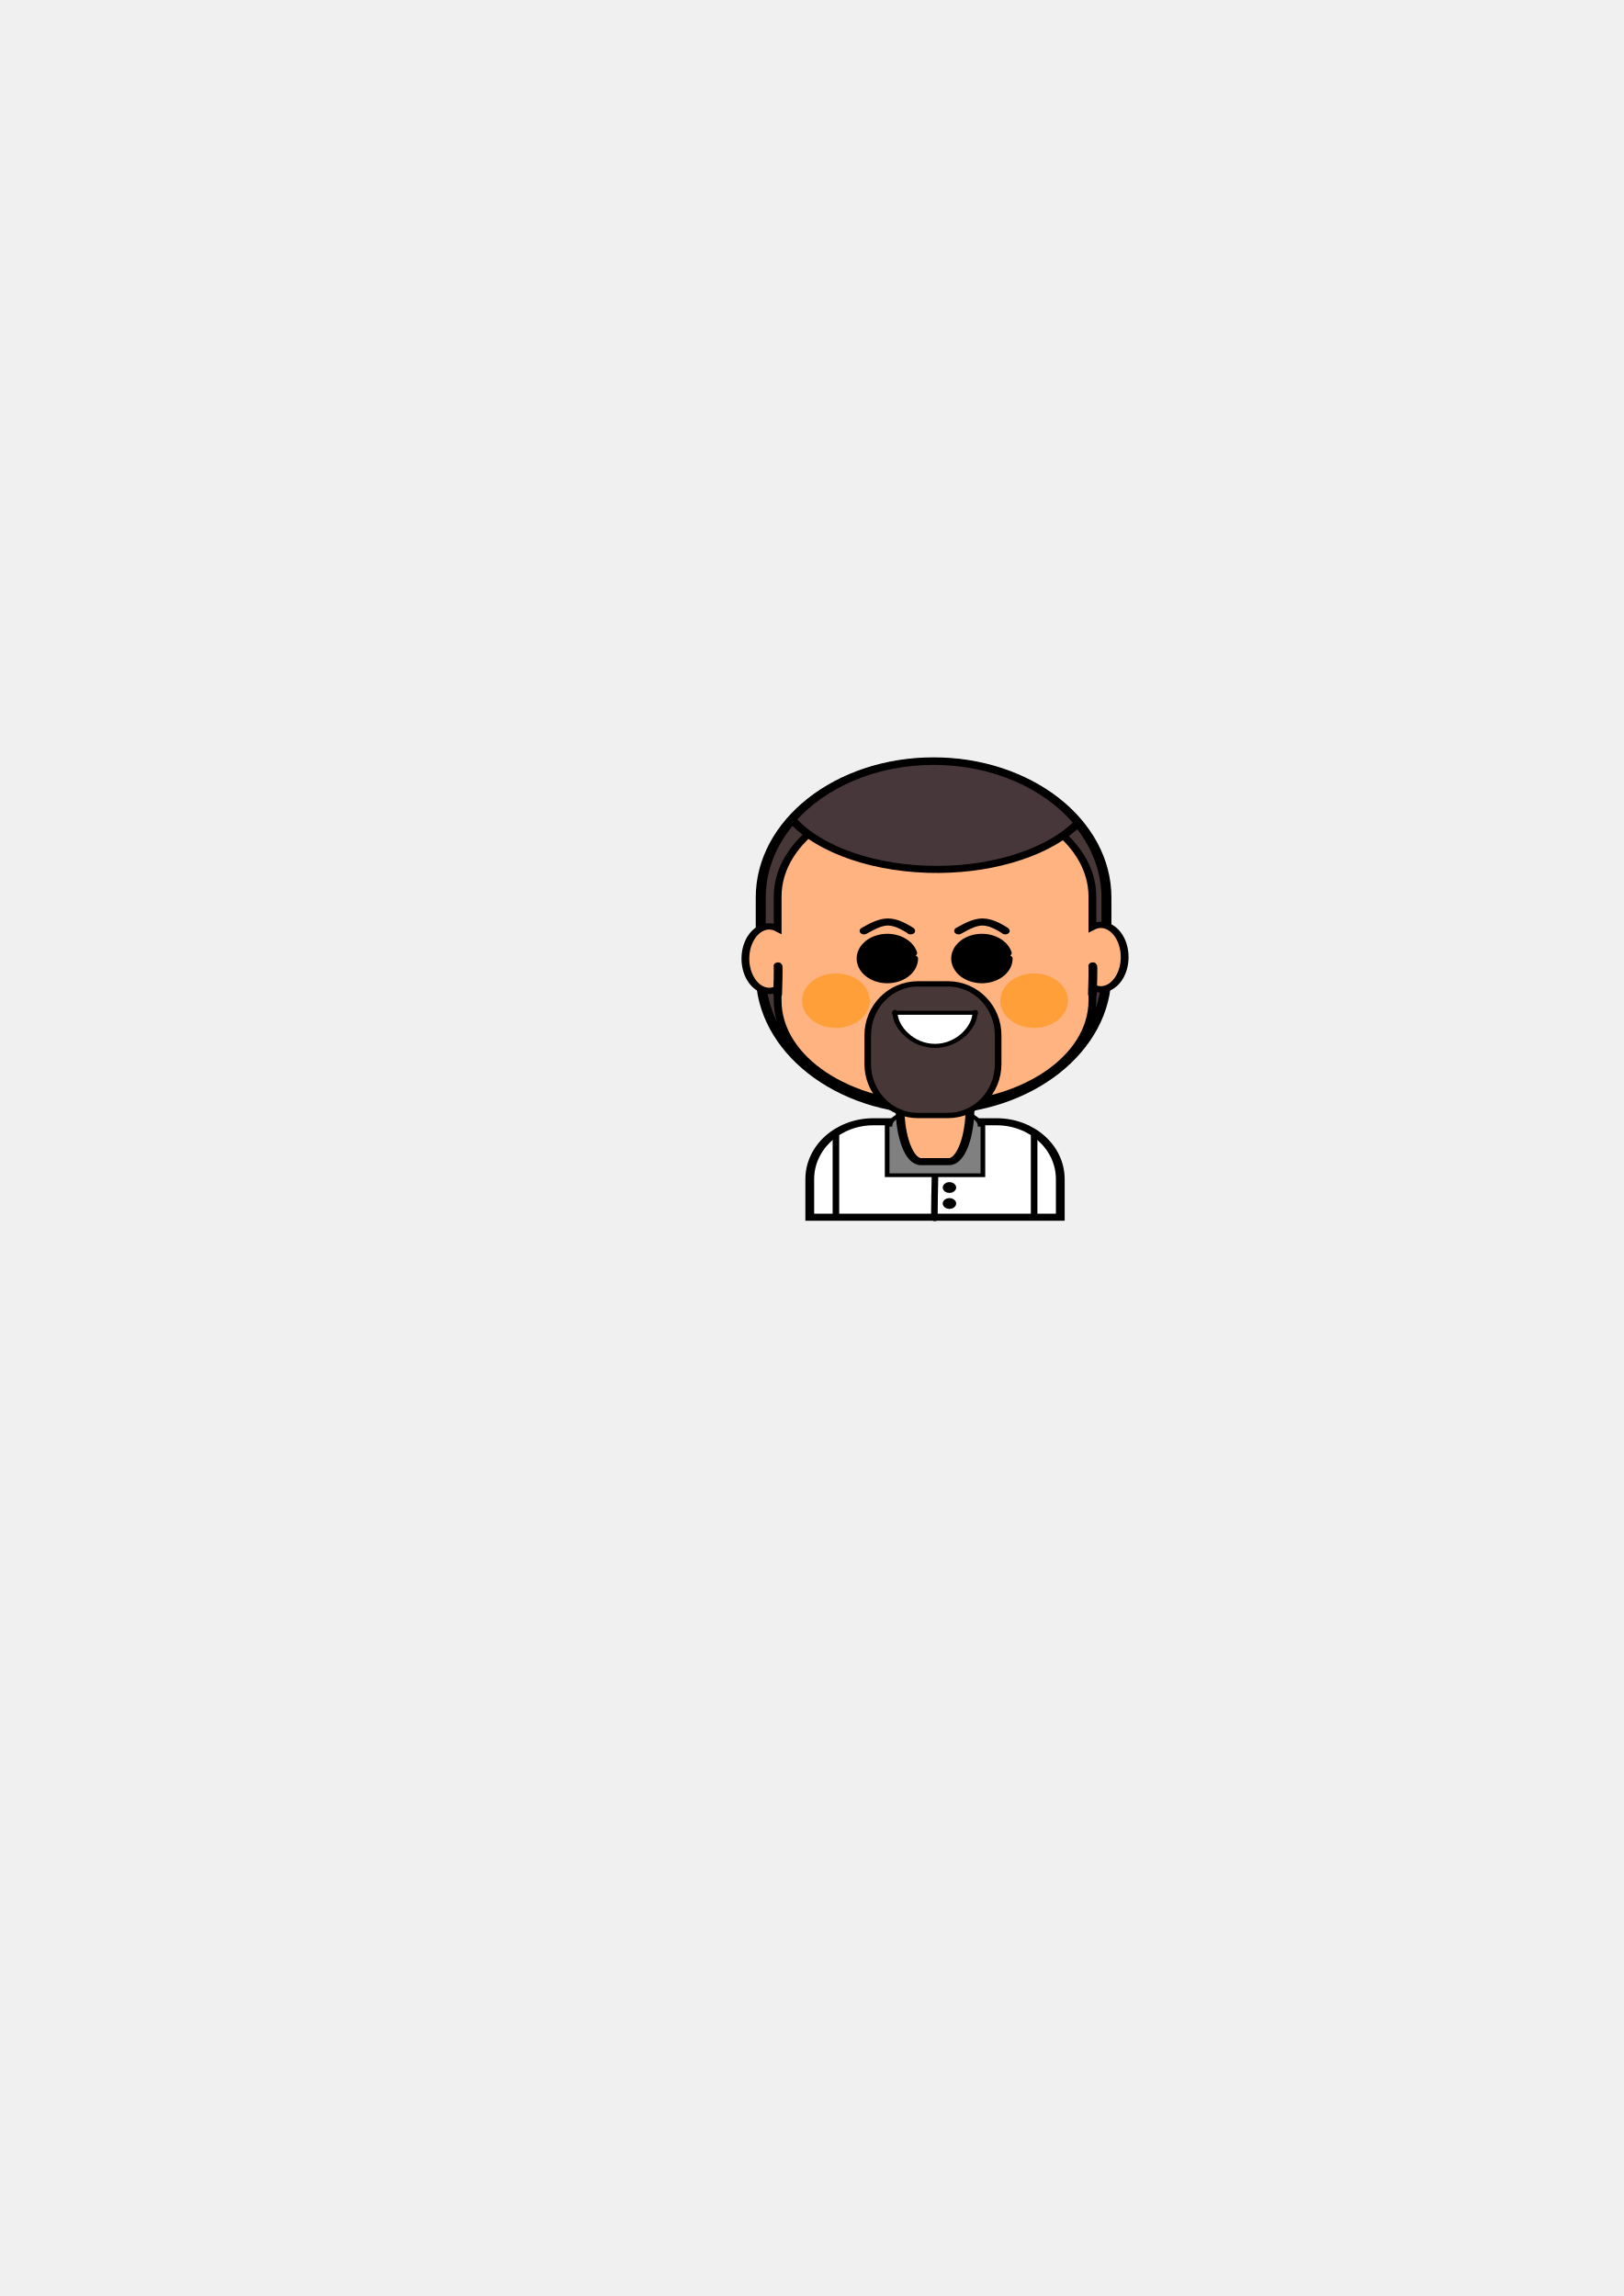
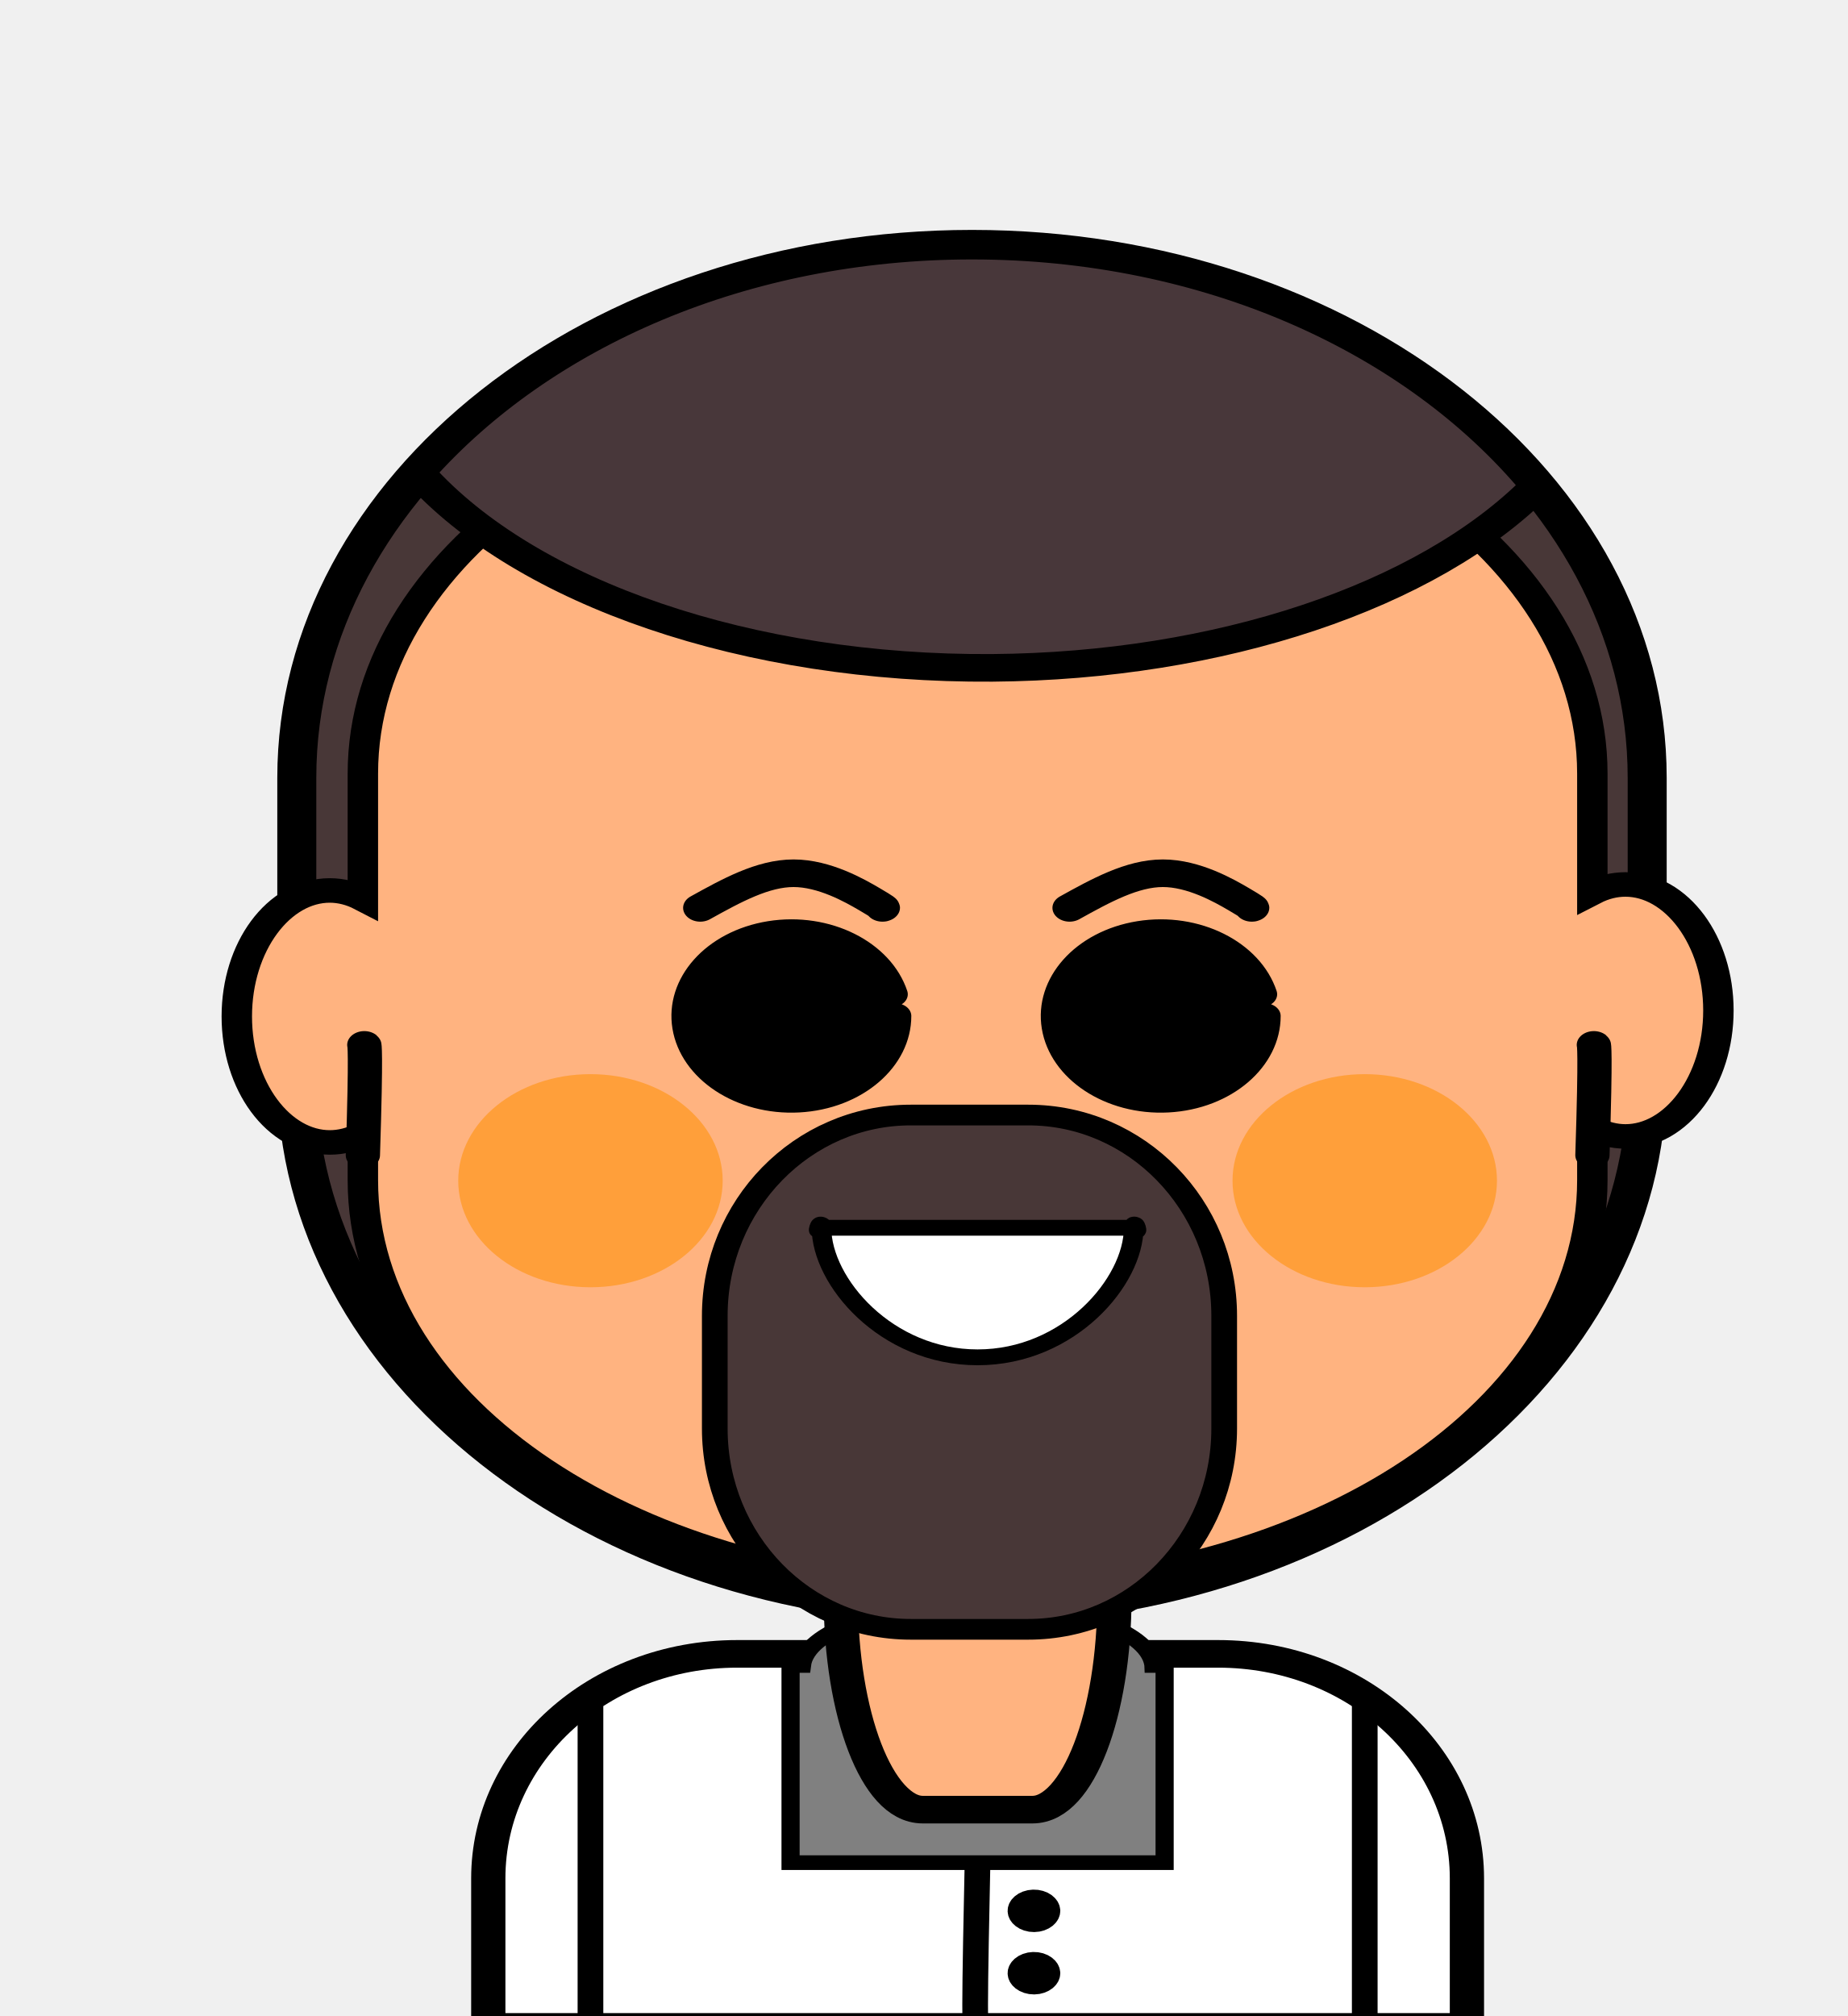
- <svg xmlns="http://www.w3.org/2000/svg" id="svg8" version="1.1" viewBox="0 0 210 297" height="1122.52" width="793.701">
+ <svg xmlns="http://www.w3.org/2000/svg" id="svg8" version="1.1" viewBox="0 0 14.552 15.875" height="60" width="55">
  <defs id="defs2" />
-   <g id="layer1">
+   <g id="layer1" transform="matrix(0.2378729,0,0,0.2378729,-21.06683,-21.49351)">
    <g id="layer1-3" transform="matrix(2.491954,0,0,2.768552,-167.2009,-324.2466)">
      <circle id="path46" cx="19.182" cy="158.226" r="9.128" style="fill:#ffffff;stroke-width:1.058;stroke-miterlimit:4;stroke-dasharray:none" />
      <g style="stroke-width:1.15" id="g1033" transform="matrix(0.3738671,0,0,0.2711416,66.98713,123.9838)">
        <path id="rect835" d="m 121.546,167.98 c -4.898,0 -8.842,4.415 -8.842,9.899 v 6.55 h 34.778 v -6.55 c 0,-5.484 -3.944,-9.899 -8.842,-9.899 z" style="fill:#ffffff;fill-opacity:1;stroke:#000000;stroke-width:1.217;stroke-miterlimit:4;stroke-dasharray:none;stroke-opacity:1" />
        <path id="rect999" d="m 129.842,165.768 a 6.255,2.855 0 0 0 -5.992,2.725 h -0.404 v 8.694 h 13.293 v -8.694 h -0.398 l -8.7e-4,-0.025 a 6.255,2.855 0 0 0 -6.497,-2.701 z" style="fill:#808080;fill-opacity:1;stroke:#000000;stroke-width:0.645;stroke-linecap:round;stroke-miterlimit:4;stroke-dasharray:none;stroke-opacity:1" />
        <rect rx="2.91" style="fill:#ffb380;fill-opacity:1;stroke:#000000;stroke-width:1.217;stroke-miterlimit:4;stroke-dasharray:none;stroke-opacity:1" id="rect833" width="9.724" height="29.433" x="125.231" y="145.416" ry="9.378" />
        <rect style="fill:#483737;fill-opacity:1;stroke:#000000;stroke-width:1.386;stroke-linecap:round;stroke-miterlimit:4;stroke-dasharray:none;stroke-opacity:1" id="rect932" width="47.989" height="60.118" x="105.899" y="105.878" ry="23.467" rx="23.995" />
        <path id="rect16" d="m 130.093,111.116 c -12.103,0 -21.846,8.048 -21.846,18.044 v 5.522 a 3.307,5.556 0 0 0 -1.173,-0.368 3.307,5.556 0 0 0 -3.307,5.556 3.307,5.556 0 0 0 3.307,5.556 3.307,5.556 0 0 0 1.173,-0.363 v 2.028 c 0,9.996 9.743,18.044 21.846,18.044 12.103,0 21.846,-8.048 21.846,-18.044 v -2.297 a 3.307,5.556 0 0 0 1.173,0.368 3.307,5.556 0 0 0 3.307,-5.556 3.307,5.556 0 0 0 -3.307,-5.556 3.307,5.556 0 0 0 -1.173,0.363 v -5.253 c 0,-9.996 -9.743,-18.044 -21.846,-18.044 z" style="fill:#ffb380;fill-opacity:1;stroke:#000000;stroke-width:1.081;stroke-miterlimit:4;stroke-dasharray:none;stroke-opacity:1" />
        <path id="path858" d="m 108.247,145.99 c 0.126,-4.79 0.051,-4.865 0.051,-4.865" style="fill:none;stroke:#000000;stroke-width:1.217;stroke-linecap:round;stroke-linejoin:miter;stroke-miterlimit:4;stroke-dasharray:none;stroke-opacity:1" />
        <path style="fill:none;stroke:#000000;stroke-width:1.217;stroke-linecap:round;stroke-linejoin:miter;stroke-miterlimit:4;stroke-dasharray:none;stroke-opacity:1" d="m 151.942,145.99 c 0.126,-4.79 0.051,-4.865 0.051,-4.865" id="path860" />
        <path d="m 127.177,139.85 a 3.703,3.703 0 0 1 -3.46,3.695 3.703,3.703 0 0 1 -3.913,-3.211 3.703,3.703 0 0 1 2.949,-4.115 3.703,3.703 0 0 1 4.299,2.673" id="path862" style="fill:#000000;fill-opacity:1;stroke:#000000;stroke-width:1.12;stroke-linecap:round;stroke-miterlimit:4;stroke-dasharray:none;stroke-opacity:1" />
        <rect rx="6.963" ry="8.853" y="144.218" x="120.753" height="22.679" width="18.103" id="rect930" style="fill:#483737;fill-opacity:1;stroke:#000000;stroke-width:0.913;stroke-linecap:round;stroke-miterlimit:4;stroke-dasharray:none;stroke-opacity:1" />
        <path style="fill:#000000;fill-opacity:1;stroke:#000000;stroke-width:1.12;stroke-linecap:round;stroke-miterlimit:4;stroke-dasharray:none;stroke-opacity:1" id="path864" d="m 140.303,139.85 a 3.703,3.703 0 0 1 -3.46,3.695 3.703,3.703 0 0 1 -3.913,-3.211 3.703,3.703 0 0 1 2.949,-4.115 3.703,3.703 0 0 1 4.299,2.673" />
        <circle r="4.699" cy="147.114" cx="116.335" id="path863" style="fill:#ff9f3a;fill-opacity:1;stroke:none;stroke-width:0.754;stroke-miterlimit:4;stroke-dasharray:none;stroke-opacity:1" />
        <path id="path855" d="m 124.545,149.19 c -0.225,0.458 0.003,-0.487 0,0 0,2.367 2.293,5.713 5.547,5.713 3.254,0 5.548,-3.347 5.548,-5.713 -0.003,-0.487 0.225,0.458 0,0 z" style="fill:#ffffff;stroke:#000000;stroke-width:0.698;stroke-miterlimit:4;stroke-dasharray:none;stroke-opacity:1" />
        <circle style="fill:#ff9f3a;fill-opacity:1;stroke:none;stroke-width:0.754;stroke-miterlimit:4;stroke-dasharray:none;stroke-opacity:1" id="circle865" cx="143.851" cy="147.114" r="4.699" />
        <path id="path879" d="m 120.236,135.082 c 1.11,-0.764 2.221,-1.527 3.315,-1.527 1.095,1.3e-4 2.174,0.764 2.698,1.145 0.524,0.382 0.494,0.382 0.462,0.382" style="fill:none;stroke:#000000;stroke-width:1.217;stroke-linecap:round;stroke-linejoin:miter;stroke-miterlimit:4;stroke-dasharray:none;stroke-opacity:1" />
        <path style="fill:none;stroke:#000000;stroke-width:1.217;stroke-linecap:round;stroke-linejoin:miter;stroke-miterlimit:4;stroke-dasharray:none;stroke-opacity:1" d="m 133.361,135.082 c 1.11,-0.764 2.221,-1.527 3.315,-1.527 1.095,1.3e-4 2.174,0.764 2.698,1.145 0.524,0.382 0.494,0.382 0.462,0.382" id="path885" />
        <path id="path899" d="m 116.335,170.279 c 0,4.84 0,9.681 0,14.522" style="fill:none;stroke:#000000;stroke-width:0.913;stroke-linecap:butt;stroke-linejoin:miter;stroke-miterlimit:4;stroke-dasharray:none;stroke-opacity:1" />
        <path id="path907" d="m 143.851,170.08 c 0,4.774 0,9.549 0,11.936 0,2.387 0,2.387 0,2.387" style="fill:none;stroke:#000000;stroke-width:0.913;stroke-linecap:butt;stroke-linejoin:miter;stroke-miterlimit:4;stroke-dasharray:none;stroke-opacity:1" />
        <path id="path988" transform="scale(0.2645833)" d="m 490.938,400.17 c -30.861,0 -58.021,14.929 -74.387,37.832 a 85.055,58.931 0 0 0 77.115,32.541 85.055,58.931 0 0 0 73.195,-30.318 C 550.693,416.069 522.786,400.17 490.938,400.17 Z" style="fill:#48373a;fill-opacity:1;stroke:#000000;stroke-width:4.601;stroke-linecap:round;stroke-miterlimit:4;stroke-dasharray:none;stroke-opacity:1" />
        <path style="fill:none;stroke:#000000;stroke-width:0.913;stroke-linecap:butt;stroke-linejoin:miter;stroke-miterlimit:4;stroke-dasharray:none;stroke-opacity:1" d="m 130.093,176.991 c -0.044,2.591 -0.087,5.183 -0.087,6.456 1.2e-4,1.274 0.043,1.23 0.087,1.187" id="path1004" />
        <path d="m 132.423,182.063 a 0.327,0.327 0 0 1 -0.323,0.327 0.327,0.327 0 0 1 -0.332,-0.319 0.327,0.327 0 0 1 0.314,-0.336 0.327,0.327 0 0 1 0.34,0.31" id="path1008" style="fill:#ff0000;fill-opacity:1;stroke:#000000;stroke-width:1.217;stroke-linecap:round;stroke-miterlimit:4;stroke-dasharray:none;stroke-opacity:1" />
        <path style="fill:#ff0000;fill-opacity:1;stroke:#000000;stroke-width:1.217;stroke-linecap:round;stroke-miterlimit:4;stroke-dasharray:none;stroke-opacity:1" id="path1010" d="m 132.423,179.313 a 0.327,0.327 0 0 1 -0.323,0.327 0.327,0.327 0 0 1 -0.332,-0.319 0.327,0.327 0 0 1 0.314,-0.336 0.327,0.327 0 0 1 0.34,0.31" />
      </g>
    </g>
  </g>
</svg>
